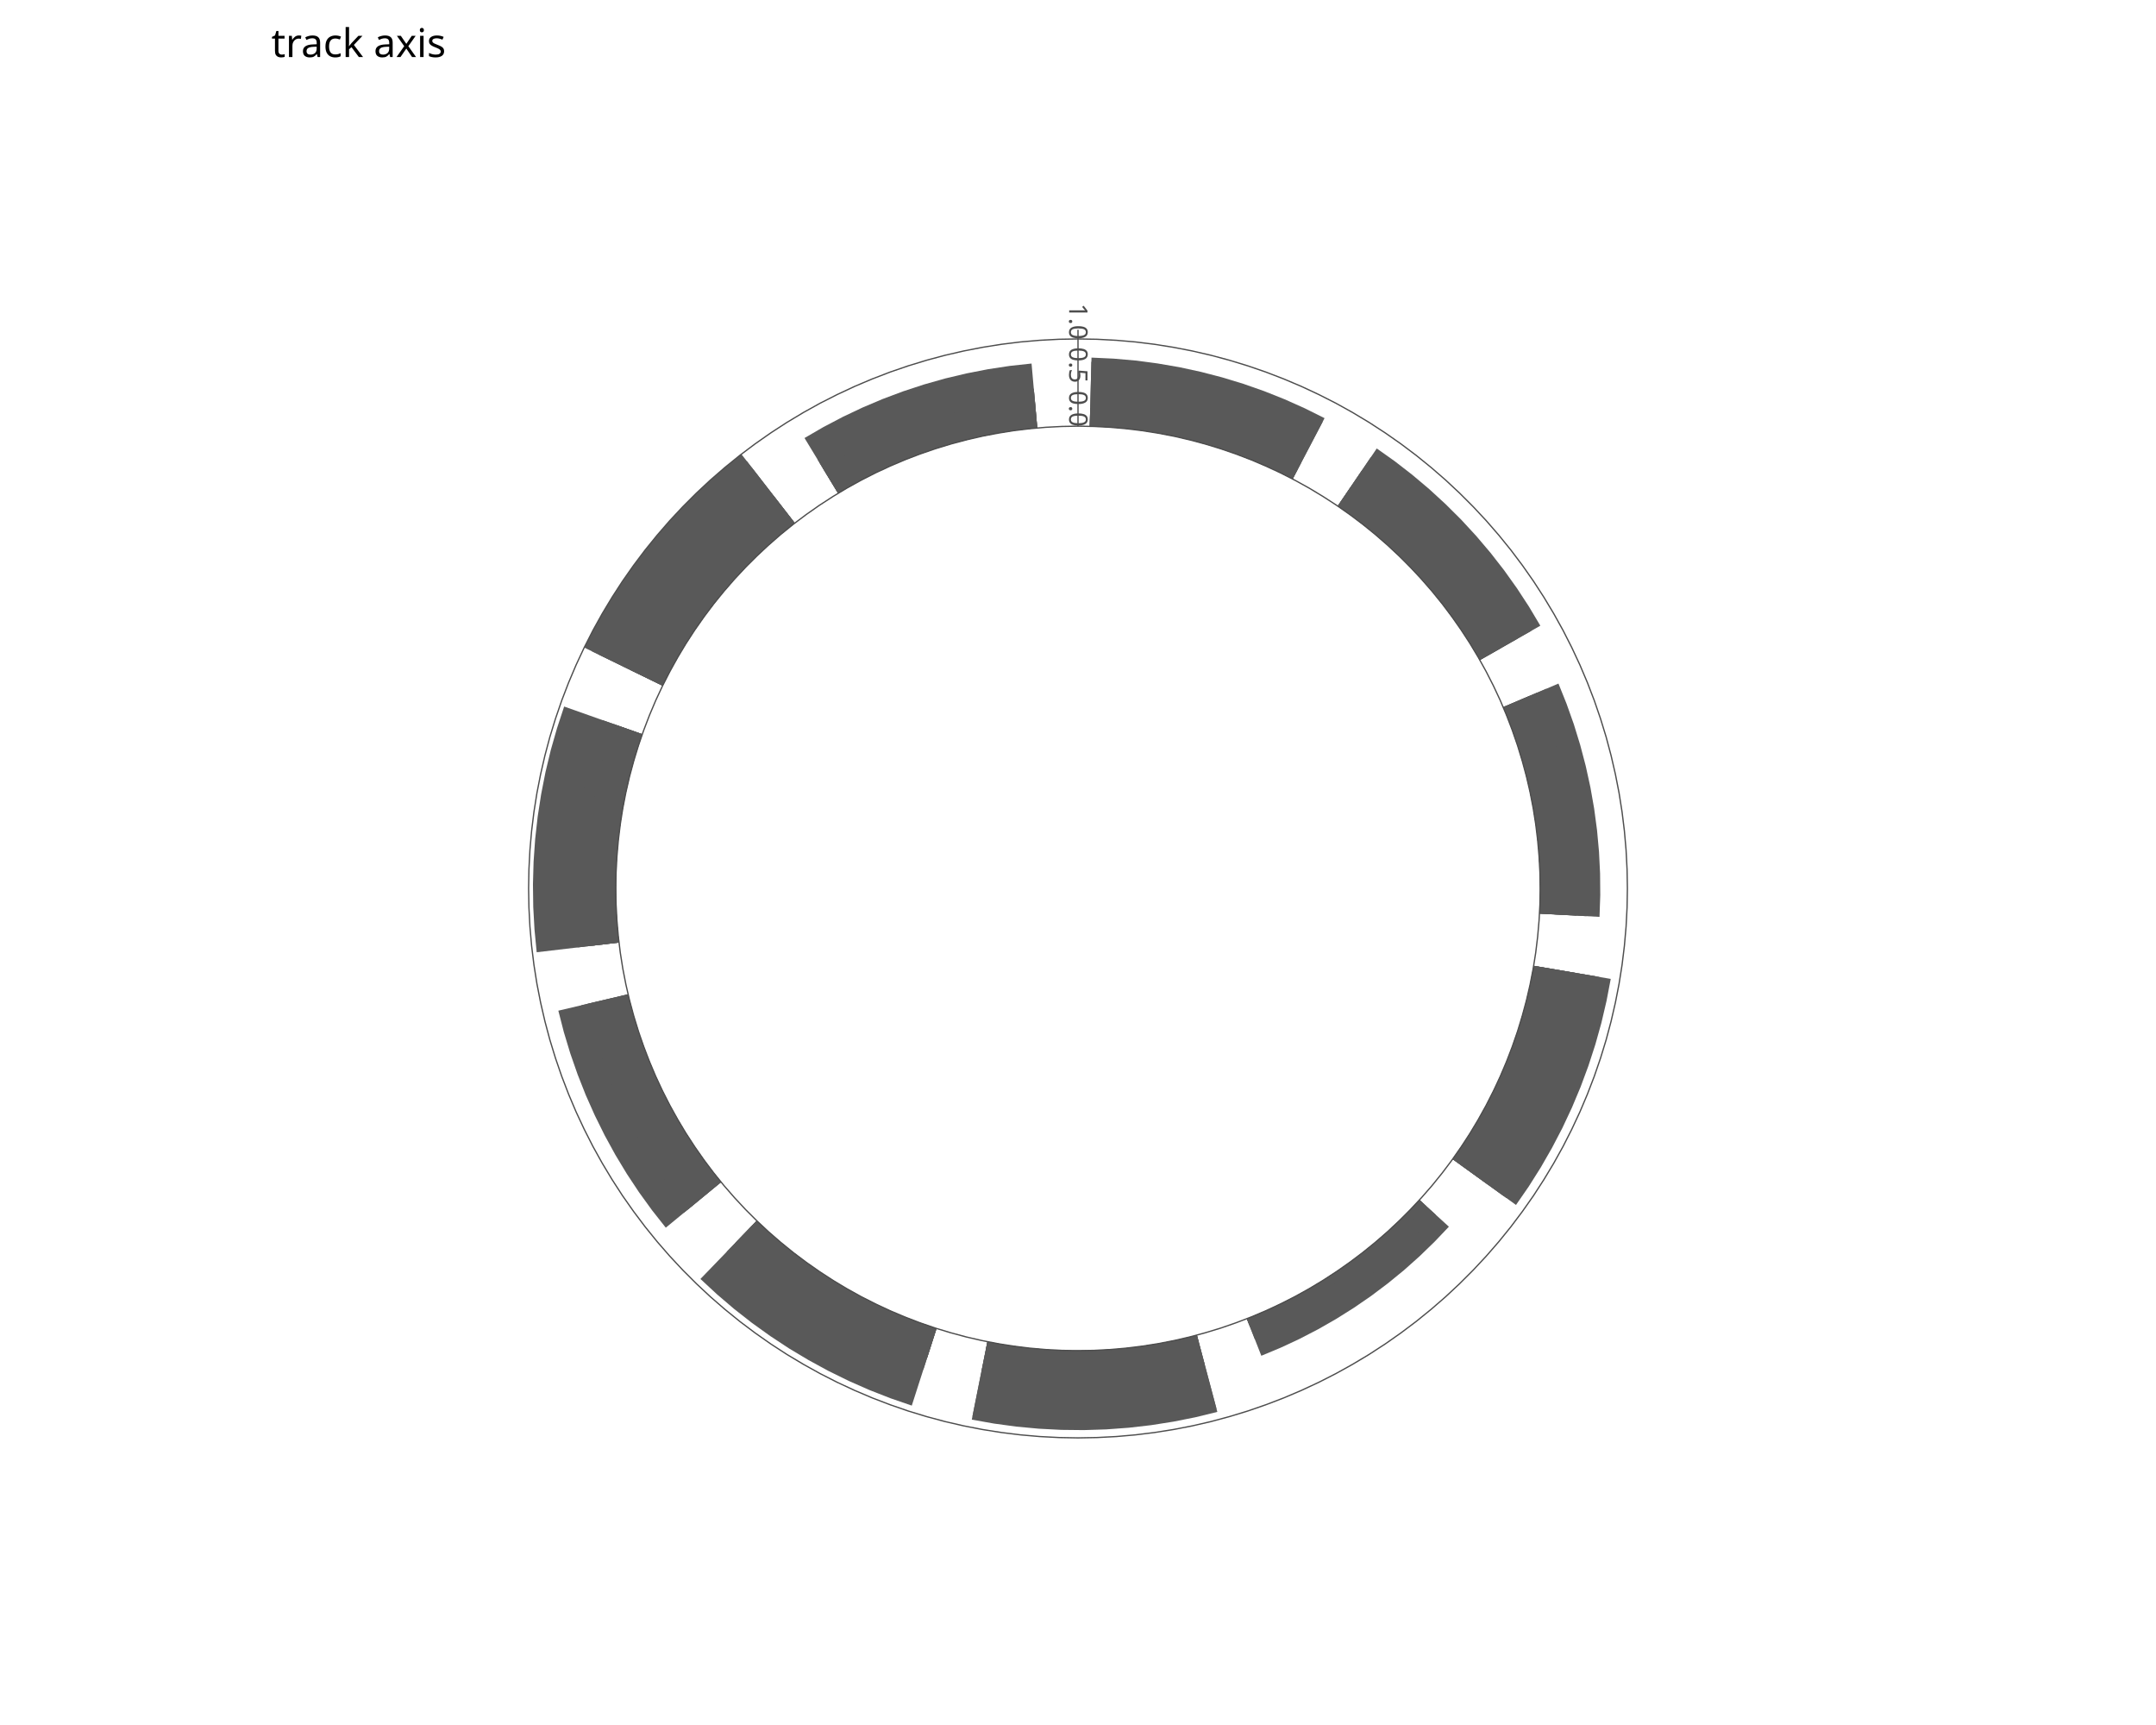
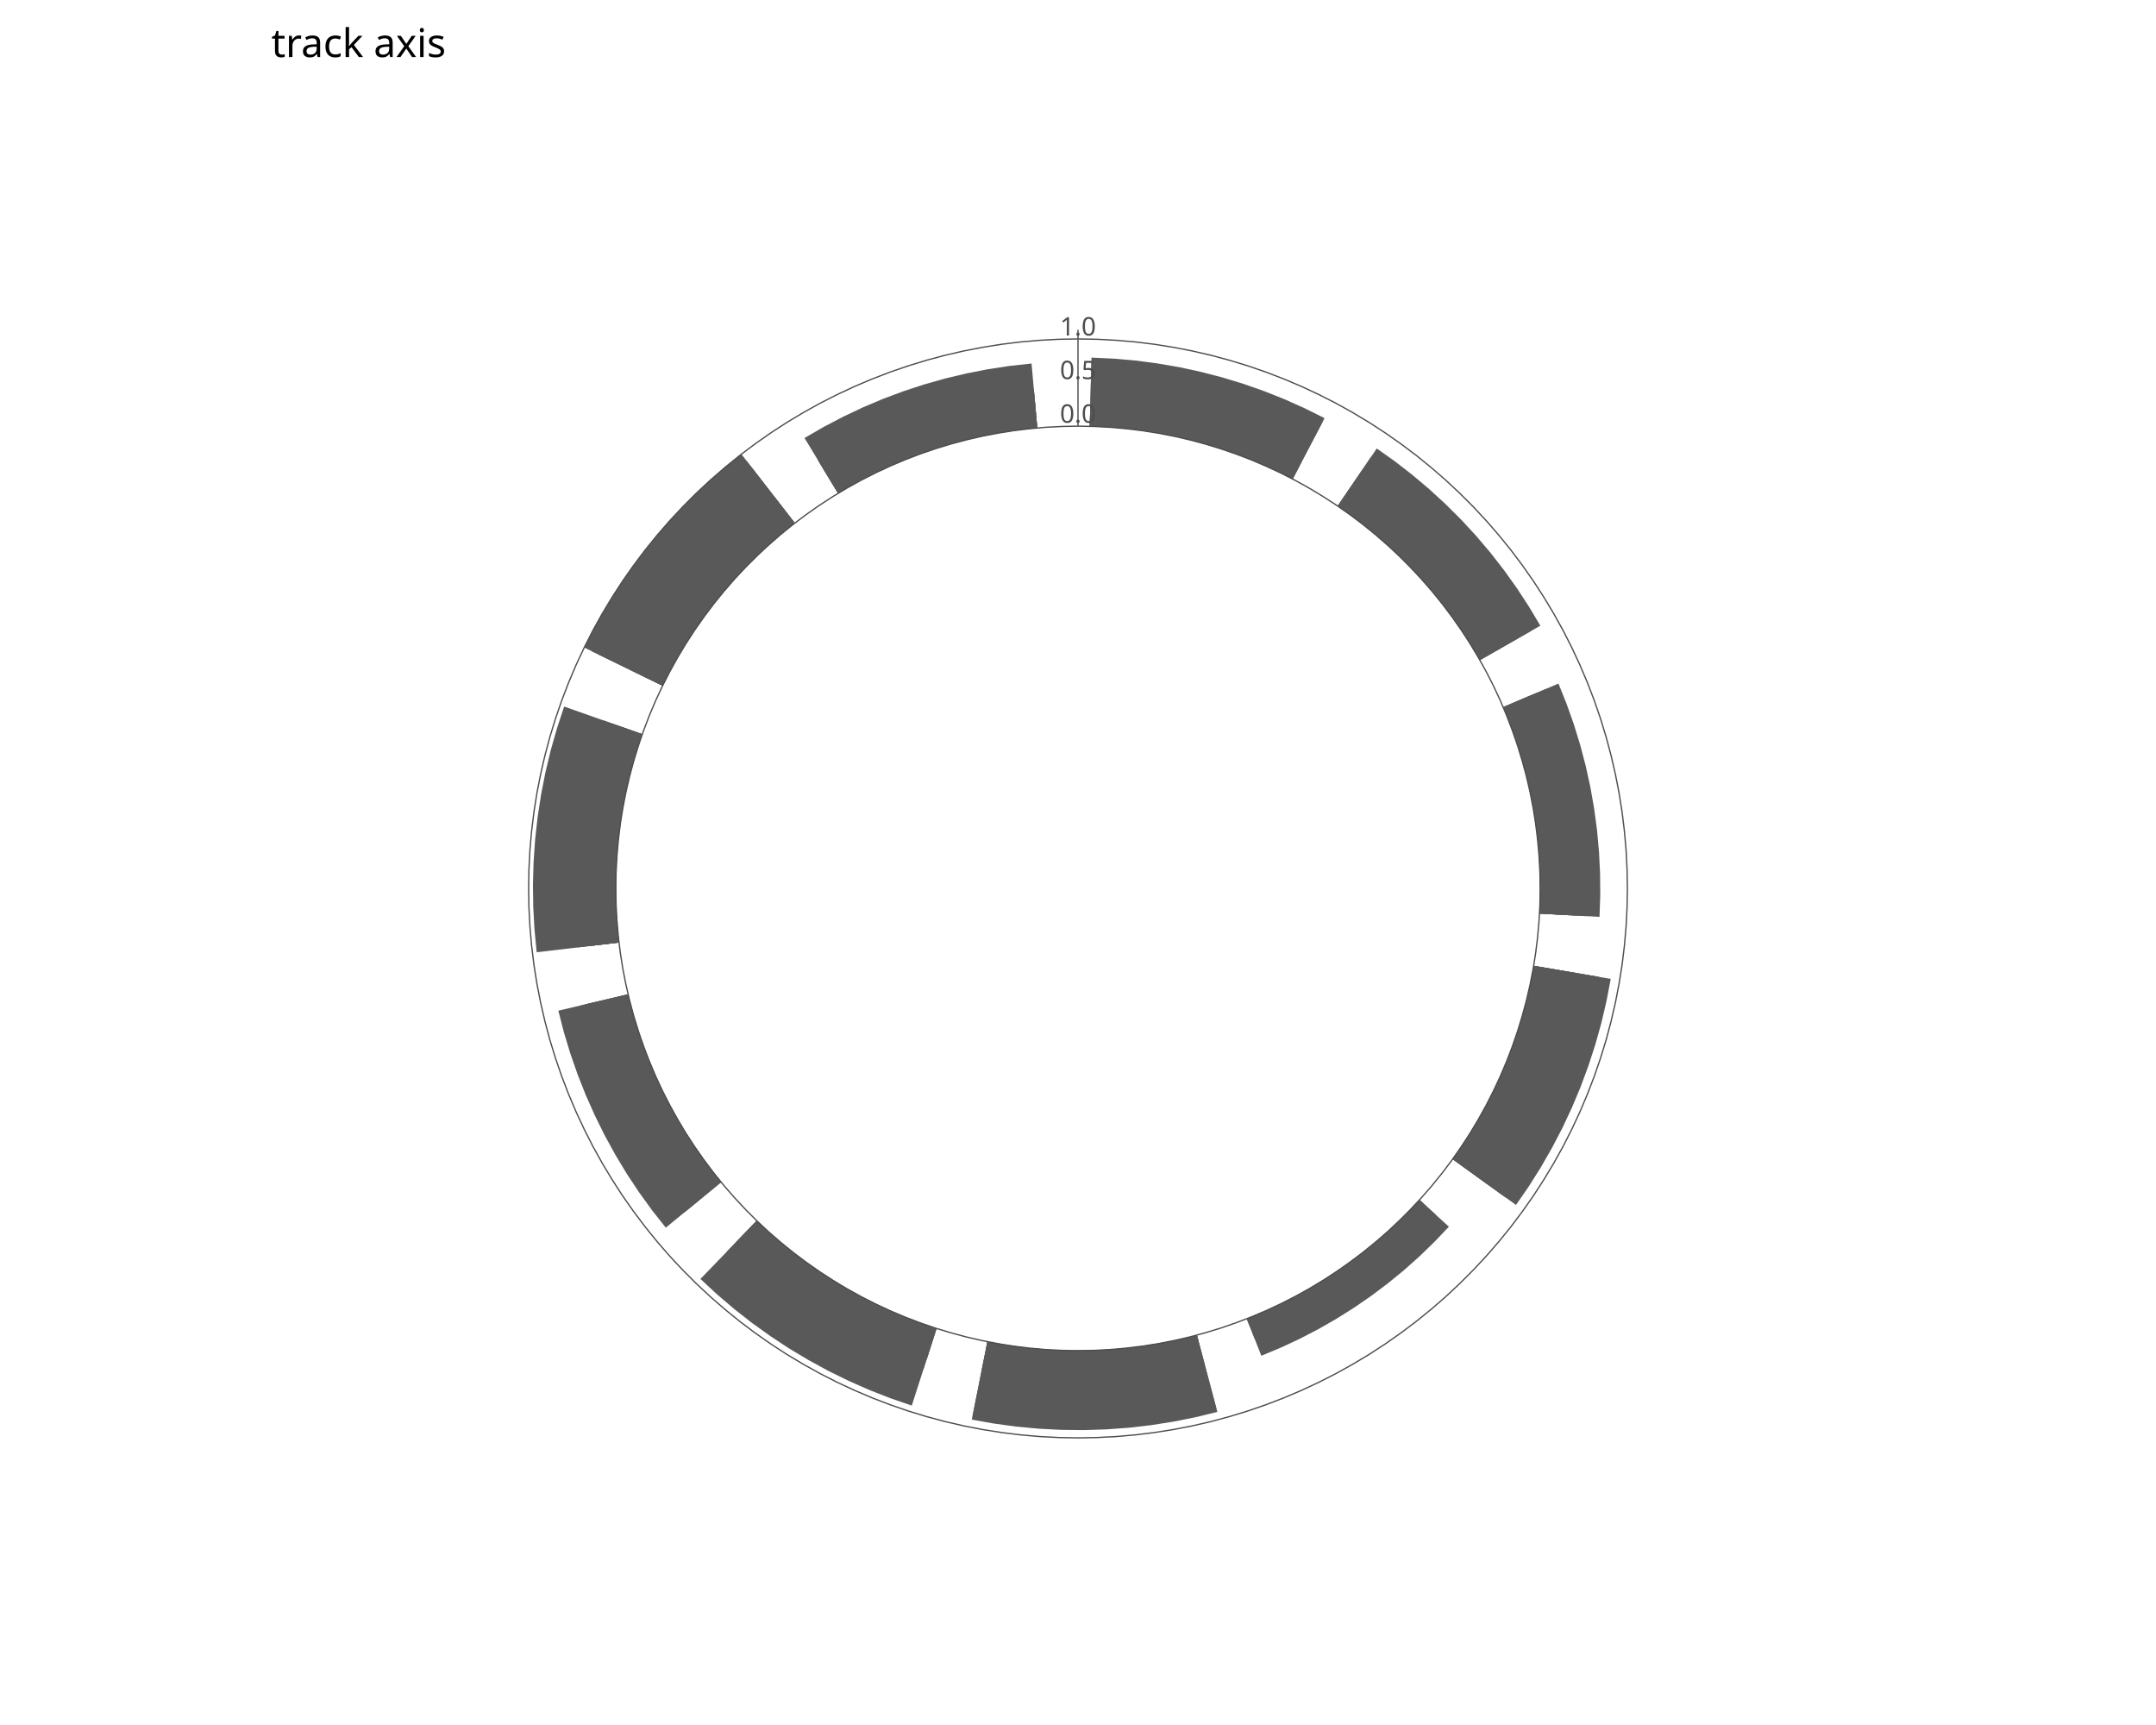
<svg xmlns="http://www.w3.org/2000/svg" class="svglite" data-engine-version="2.0" width="720.00pt" height="576.00pt" viewBox="0 0 720.00 576.00">
  <defs>
    <style type="text/css">
    .svglite line, .svglite polyline, .svglite polygon, .svglite path, .svglite rect, .svglite circle {
      fill: none;
      stroke: #000000;
      stroke-linecap: round;
      stroke-linejoin: round;
      stroke-miterlimit: 10.00;
    }
  </style>
  </defs>
  <rect width="100%" height="100%" style="stroke: none; fill: #FFFFFF;" />
  <defs>
    <clipPath id="cpMC4wMHw3MjAuMDB8MC4wMHw1NzYuMDA=">
      <rect x="0.00" y="0.00" width="720.00" height="576.00" />
    </clipPath>
  </defs>
  <g clip-path="url(#cpMC4wMHw3MjAuMDB8MC4wMHw1NzYuMDA=)">
</g>
  <defs>
    <clipPath id="cpODAuNjV8NjM5LjM1fDAuMDB8NTc2LjAw">
      <rect x="80.65" y="0.00" width="558.70" height="576.00" />
    </clipPath>
  </defs>
  <g clip-path="url(#cpODAuNjV8NjM5LjM1fDAuMDB8NTc2LjAw)">
    <rect x="80.65" y="0.00" width="558.70" height="576.00" style="stroke-width: 1.07; stroke: none; fill: #FFFFFF;" />
  </g>
  <g clip-path="url(#cpMC4wMHw3MjAuMDB8MC4wMHw1NzYuMDA=)">
    <polygon points="360.00,81.14 352.68,81.27 345.37,81.64 338.08,82.26 330.81,83.13 323.58,84.24 316.39,85.60 309.25,87.21 302.16,89.05 295.15,91.13 288.21,93.45 281.35,96.01 274.58,98.80 267.91,101.81 261.35,105.05 254.90,108.51 248.57,112.19 242.37,116.08 236.31,120.18 230.39,124.48 224.61,128.98 219.00,133.67 213.54,138.55 208.26,143.62 203.15,148.86 198.22,154.27 193.48,159.85 188.93,165.58 184.58,171.46 180.43,177.49 176.49,183.66 172.76,189.96 169.24,196.38 165.95,202.91 162.88,209.55 160.03,216.30 157.42,223.13 155.04,230.06 152.90,237.05 150.99,244.12 149.33,251.25 147.91,258.43 146.73,265.65 145.80,272.91 145.12,280.20 144.69,287.51 144.50,294.82 144.56,302.14 144.87,309.45 145.43,316.75 146.24,324.03 147.29,331.27 148.59,338.47 150.13,345.63 151.91,352.72 153.94,359.76 156.20,366.72 158.70,373.60 161.43,380.39 164.38,387.08 167.57,393.67 170.97,400.15 174.60,406.51 178.43,412.74 182.48,418.84 186.73,424.80 191.18,430.61 195.83,436.27 200.66,441.76 205.68,447.09 210.88,452.24 216.25,457.21 221.79,462.00 227.48,466.60 233.33,471.00 239.32,475.20 245.45,479.20 251.72,482.98 258.11,486.55 264.61,489.90 271.23,493.03 277.95,495.93 284.77,498.60 291.67,501.04 298.65,503.24 305.70,505.21 312.81,506.93 319.98,508.41 327.19,509.65 334.44,510.64 341.72,511.38 349.03,511.88 356.34,512.13 363.66,512.13 370.97,511.88 378.28,511.38 385.56,510.64 392.81,509.65 400.02,508.41 407.19,506.93 414.30,505.21 421.35,503.24 428.33,501.04 435.23,498.60 442.05,495.93 448.77,493.03 455.39,489.90 461.89,486.55 468.28,482.98 474.55,479.20 480.68,475.20 486.67,471.00 492.52,466.60 498.21,462.00 503.75,457.21 509.12,452.24 514.32,447.09 519.34,441.76 524.17,436.27 528.82,430.61 533.27,424.80 537.52,418.84 541.57,412.74 545.40,406.51 549.03,400.15 552.43,393.67 555.62,387.08 558.57,380.39 561.30,373.60 563.80,366.72 566.06,359.76 568.09,352.72 569.87,345.63 571.41,338.47 572.71,331.27 573.76,324.03 574.57,316.75 575.13,309.45 575.44,302.14 575.50,294.82 575.31,287.51 574.88,280.20 574.20,272.91 573.27,265.65 572.09,258.43 570.67,251.25 569.01,244.12 567.10,237.05 564.96,230.06 562.58,223.13 559.97,216.30 557.12,209.55 554.05,202.91 550.76,196.38 547.24,189.96 543.51,183.66 539.57,177.49 535.42,171.46 531.07,165.58 526.52,159.85 521.78,154.27 516.85,148.86 511.74,143.62 506.46,138.55 501.00,133.67 495.39,128.98 489.61,124.48 483.69,120.18 477.63,116.08 471.43,112.19 465.10,108.51 458.65,105.05 452.09,101.81 445.42,98.80 438.65,96.01 431.79,93.45 424.85,91.13 417.84,89.05 410.75,87.21 403.61,85.60 396.42,84.24 389.19,83.13 381.92,82.26 374.63,81.64 367.32,81.27 360.00,81.14 360.00,88.58 360.00,96.01 360.00,103.44 360.00,110.87 360.00,118.30 360.00,125.73 360.00,133.16 360.00,140.59 360.00,148.03 360.00,155.46 360.00,162.89 360.00,170.32 360.00,177.75 360.00,185.18 360.00,192.61 360.00,200.04 360.00,207.48 360.00,214.91 360.00,222.34 360.00,229.77 360.00,237.20 360.00,244.63 360.00,252.06 360.00,259.50 360.00,266.93 360.00,274.36 360.00,281.79 360.00,289.22 360.00,296.65 360.00,296.65 360.00,289.22 360.00,281.79 360.00,274.36 360.00,266.93 360.00,259.50 360.00,252.06 360.00,244.63 360.00,237.20 360.00,229.77 360.00,222.34 360.00,214.91 360.00,207.48 360.00,200.04 360.00,192.61 360.00,185.18 360.00,177.75 360.00,170.32 360.00,162.89 360.00,155.46 360.00,148.03 360.00,140.59 360.00,133.16 360.00,125.73 360.00,118.30 360.00,110.87 360.00,103.44 360.00,96.01 360.00,88.58 " style="stroke-width: 1.07; stroke: none; fill: #FFFFFF;" />
    <polygon points="209.75,332.00 194.12,335.68 195.88,342.54 197.93,349.32 200.27,356.02 202.87,362.61 205.75,369.08 208.90,375.44 212.30,381.65 215.96,387.72 219.88,393.63 224.03,399.37 228.42,404.94 240.82,394.73 236.46,389.18 232.35,383.43 228.52,377.50 224.96,371.40 221.68,365.15 218.69,358.75 216.00,352.22 213.61,345.58 211.52,338.83 " style="stroke-width: 0.21; stroke: none; stroke-linecap: butt; stroke-linejoin: miter; fill: #595959;" />
    <polygon points="209.75,332.00 198.10,334.74 186.46,337.48 188.30,344.66 190.45,351.76 192.89,358.76 195.61,365.65 198.63,372.43 201.92,379.08 205.48,385.58 209.31,391.93 213.40,398.11 217.75,404.12 222.34,409.94 231.58,402.34 240.82,394.73 236.46,389.18 232.35,383.43 228.52,377.50 224.96,371.40 221.68,365.15 218.69,358.75 216.00,352.22 213.61,345.58 211.52,338.83 " style="stroke-width: 0.21; stroke: none; stroke-linecap: butt; stroke-linejoin: miter; fill: #595959;" />
    <polygon points="209.75,332.00 209.06,332.16 210.84,339.03 212.94,345.80 215.34,352.48 218.05,359.04 221.05,365.46 224.34,371.75 227.92,377.87 231.77,383.83 235.89,389.60 240.27,395.18 240.82,394.73 236.46,389.18 232.35,383.43 228.52,377.50 224.96,371.40 221.68,365.15 218.69,358.75 216.00,352.22 213.61,345.58 211.52,338.83 " style="stroke-width: 0.21; stroke: none; stroke-linecap: butt; stroke-linejoin: miter; fill: #595959;" />
    <polygon points="209.75,332.00 195.67,335.31 197.42,342.11 199.45,348.83 201.76,355.46 204.34,361.99 207.19,368.41 210.31,374.70 213.68,380.86 217.31,386.87 221.18,392.72 225.30,398.41 229.65,403.93 240.82,394.73 236.46,389.18 232.35,383.43 228.52,377.50 224.96,371.40 221.68,365.15 218.69,358.75 216.00,352.22 213.61,345.58 211.52,338.83 " style="stroke-width: 0.21; stroke: none; stroke-linecap: butt; stroke-linejoin: miter; fill: #595959;" />
    <polygon points="485.10,387.06 494.10,393.56 503.10,400.06 507.28,394.02 511.20,387.81 514.86,381.45 518.25,374.93 521.37,368.28 524.21,361.51 526.76,354.63 529.03,347.64 531.00,340.57 532.68,333.42 534.06,326.21 523.12,324.35 512.17,322.49 510.83,329.43 509.17,336.29 507.20,343.07 504.93,349.76 502.35,356.33 499.47,362.78 496.30,369.09 492.84,375.25 489.11,381.24 " style="stroke-width: 0.21; stroke: none; stroke-linecap: butt; stroke-linejoin: miter; fill: #595959;" />
    <polygon points="485.10,387.06 493.62,393.21 502.13,399.36 506.27,393.36 510.17,387.19 513.80,380.87 517.17,374.40 520.27,367.80 523.09,361.07 525.63,354.23 527.88,347.30 529.84,340.27 531.51,333.17 532.88,326.01 522.52,324.25 512.17,322.49 510.83,329.43 509.17,336.29 507.20,343.07 504.93,349.76 502.35,356.33 499.47,362.78 496.30,369.09 492.84,375.25 489.11,381.24 " style="stroke-width: 0.21; stroke: none; stroke-linecap: butt; stroke-linejoin: miter; fill: #595959;" />
    <polygon points="485.10,387.06 496.84,395.54 500.83,389.76 504.58,383.82 508.08,377.74 511.33,371.51 514.31,365.15 517.02,358.68 519.47,352.09 521.64,345.41 523.52,338.65 525.13,331.82 526.45,324.92 512.17,322.49 510.83,329.43 509.17,336.29 507.20,343.07 504.93,349.76 502.35,356.33 499.47,362.78 496.30,369.09 492.84,375.25 489.11,381.24 " style="stroke-width: 0.21; stroke: none; stroke-linecap: butt; stroke-linejoin: miter; fill: #595959;" />
    <polygon points="485.10,387.06 495.69,394.70 506.27,402.35 510.54,396.17 514.54,389.83 518.28,383.32 521.75,376.67 524.94,369.87 527.84,362.95 530.45,355.91 532.77,348.77 534.79,341.54 536.50,334.24 537.91,326.87 525.04,324.68 512.17,322.49 510.83,329.43 509.17,336.29 507.20,343.07 504.93,349.76 502.35,356.33 499.47,362.78 496.30,369.09 492.84,375.25 489.11,381.24 " style="stroke-width: 0.21; stroke: none; stroke-linecap: butt; stroke-linejoin: miter; fill: #595959;" />
    <polygon points="416.37,440.34 421.22,452.71 427.66,450.02 433.97,447.08 440.17,443.87 446.22,440.41 452.12,436.70 457.87,432.75 463.44,428.56 468.84,424.15 474.04,419.51 479.05,414.66 483.86,409.61 474.04,400.66 469.17,405.77 464.06,410.65 458.74,415.29 453.21,419.68 447.49,423.81 441.58,427.68 435.50,431.28 429.26,434.59 422.88,437.61 " style="stroke-width: 0.21; stroke: none; stroke-linecap: butt; stroke-linejoin: miter; fill: #595959;" />
    <polygon points="416.37,440.34 419.08,447.25 425.91,444.39 432.59,441.22 439.13,437.75 445.50,433.98 451.69,429.93 457.69,425.60 463.49,420.99 469.07,416.13 474.42,411.02 479.53,405.66 474.04,400.66 469.17,405.77 464.06,410.65 458.74,415.29 453.21,419.68 447.49,423.81 441.58,427.68 435.50,431.28 429.26,434.59 422.88,437.61 " style="stroke-width: 0.21; stroke: none; stroke-linecap: butt; stroke-linejoin: miter; fill: #595959;" />
    <polygon points="416.37,440.34 417.15,442.34 423.75,439.57 430.22,436.50 436.55,433.15 442.71,429.50 448.70,425.58 454.50,421.39 460.11,416.94 465.51,412.23 470.68,407.28 475.63,402.11 474.04,400.66 469.17,405.77 464.06,410.65 458.74,415.29 453.21,419.68 447.49,423.81 441.58,427.68 435.50,431.28 429.26,434.59 422.88,437.61 " style="stroke-width: 0.21; stroke: none; stroke-linecap: butt; stroke-linejoin: miter; fill: #595959;" />
    <polygon points="416.37,440.34 417.47,443.15 424.11,440.37 430.62,437.28 436.97,433.91 443.17,430.24 449.19,426.30 455.03,422.08 460.67,417.61 466.10,412.88 471.30,407.90 476.27,402.69 474.04,400.66 469.17,405.77 464.06,410.65 458.74,415.29 453.21,419.68 447.49,423.81 441.58,427.68 435.50,431.28 429.26,434.59 422.88,437.61 " style="stroke-width: 0.21; stroke: none; stroke-linecap: butt; stroke-linejoin: miter; fill: #595959;" />
    <polygon points="514.12,305.07 523.69,305.59 523.93,298.78 523.87,291.96 523.53,285.15 522.91,278.36 522.01,271.60 520.83,264.88 519.37,258.22 517.64,251.63 515.63,245.11 513.35,238.69 510.81,232.36 501.99,236.12 504.61,242.68 506.92,249.35 508.93,256.12 510.63,262.97 512.01,269.90 513.08,276.88 513.82,283.90 514.25,290.95 514.34,298.01 " style="stroke-width: 0.21; stroke: none; stroke-linecap: butt; stroke-linejoin: miter; fill: #595959;" />
    <polygon points="514.12,305.07 529.82,305.92 530.06,298.86 530.00,291.78 529.65,284.72 529.01,277.67 528.08,270.66 526.85,263.70 525.34,256.79 523.53,249.95 521.45,243.19 519.09,236.52 516.45,229.96 501.99,236.12 504.61,242.68 506.92,249.35 508.93,256.12 510.63,262.97 512.01,269.90 513.08,276.88 513.82,283.90 514.25,290.95 514.34,298.01 " style="stroke-width: 0.21; stroke: none; stroke-linecap: butt; stroke-linejoin: miter; fill: #595959;" />
    <polygon points="514.12,305.07 524.14,305.61 534.16,306.16 534.41,298.91 534.35,291.66 533.99,284.41 533.33,277.19 532.37,270.00 531.11,262.85 529.56,255.77 527.71,248.75 525.58,241.82 523.15,234.98 520.45,228.25 511.22,232.19 501.99,236.12 504.61,242.68 506.92,249.35 508.93,256.12 510.63,262.97 512.01,269.90 513.08,276.88 513.82,283.90 514.25,290.95 514.34,298.01 " style="stroke-width: 0.21; stroke: none; stroke-linecap: butt; stroke-linejoin: miter; fill: #595959;" />
    <polygon points="514.12,305.07 526.44,305.74 526.67,298.81 526.62,291.88 526.27,284.96 525.64,278.05 524.73,271.18 523.52,264.35 522.04,257.58 520.28,250.88 518.23,244.25 515.92,237.72 513.33,231.28 501.99,236.12 504.61,242.68 506.92,249.35 508.93,256.12 510.63,262.97 512.01,269.90 513.08,276.88 513.82,283.90 514.25,290.95 514.34,298.01 " style="stroke-width: 0.21; stroke: none; stroke-linecap: butt; stroke-linejoin: miter; fill: #595959;" />
    <polygon points="214.49,245.16 205.80,242.08 197.10,239.00 188.40,235.92 186.03,243.11 183.95,250.39 182.18,257.75 180.72,265.18 179.56,272.66 178.72,280.19 178.19,287.74 177.98,295.31 178.08,302.87 178.50,310.43 179.23,317.97 188.39,316.89 197.55,315.81 206.71,314.73 206.05,307.70 205.70,300.65 205.68,293.58 205.98,286.53 206.61,279.50 207.55,272.50 208.82,265.55 210.40,258.67 212.29,251.87 " style="stroke-width: 0.21; stroke: none; stroke-linecap: butt; stroke-linejoin: miter; fill: #595959;" />
    <polygon points="214.49,245.16 206.10,242.19 203.77,249.28 201.77,256.48 200.10,263.76 198.76,271.10 197.76,278.51 197.10,285.95 196.78,293.41 196.80,300.88 197.17,308.34 197.87,315.77 206.71,314.73 206.05,307.70 205.70,300.65 205.68,293.58 205.98,286.53 206.61,279.50 207.55,272.50 208.82,265.55 210.40,258.67 212.29,251.87 " style="stroke-width: 0.21; stroke: none; stroke-linecap: butt; stroke-linejoin: miter; fill: #595959;" />
    <polygon points="214.49,245.16 201.37,240.51 199.18,247.16 197.26,253.89 195.62,260.69 194.27,267.56 193.20,274.47 192.42,281.43 191.93,288.41 191.74,295.41 191.83,302.40 192.22,309.39 192.89,316.36 206.71,314.73 206.05,307.70 205.70,300.65 205.68,293.58 205.98,286.53 206.61,279.50 207.55,272.50 208.82,265.55 210.40,258.67 212.29,251.87 " style="stroke-width: 0.21; stroke: none; stroke-linecap: butt; stroke-linejoin: miter; fill: #595959;" />
    <polygon points="214.49,245.16 204.99,241.79 202.85,248.29 200.97,254.86 199.37,261.51 198.05,268.22 197.01,274.98 196.25,281.78 195.77,288.60 195.58,295.44 195.67,302.27 196.04,309.10 196.70,315.91 206.71,314.73 206.05,307.70 205.70,300.65 205.68,293.58 205.98,286.53 206.61,279.50 207.55,272.50 208.82,265.55 210.40,258.67 212.29,251.87 " style="stroke-width: 0.21; stroke: none; stroke-linecap: butt; stroke-linejoin: miter; fill: #595959;" />
    <polygon points="494.20,220.41 502.78,215.53 511.36,210.66 507.65,204.44 503.69,198.38 499.48,192.49 495.03,186.78 490.34,181.26 485.43,175.94 480.31,170.83 474.97,165.94 469.44,161.27 463.71,156.84 457.81,152.64 452.26,160.81 446.72,168.97 452.47,173.07 458.03,177.43 463.38,182.03 468.51,186.88 473.42,191.96 478.09,197.26 482.51,202.76 486.68,208.46 490.58,214.35 " style="stroke-width: 0.21; stroke: none; stroke-linecap: butt; stroke-linejoin: miter; fill: #595959;" />
    <polygon points="494.20,220.41 501.01,216.54 497.19,210.18 493.10,203.99 488.72,198.00 484.07,192.22 479.17,186.65 474.01,181.32 468.62,176.23 462.99,171.38 457.16,166.80 451.12,162.50 446.72,168.97 452.47,173.07 458.03,177.43 463.38,182.03 468.51,186.88 473.42,191.96 478.09,197.26 482.51,202.76 486.68,208.46 490.58,214.35 " style="stroke-width: 0.21; stroke: none; stroke-linecap: butt; stroke-linejoin: miter; fill: #595959;" />
    <polygon points="494.20,220.41 506.82,213.24 503.22,207.21 499.38,201.33 495.30,195.62 490.98,190.08 486.43,184.72 481.67,179.56 476.70,174.61 471.52,169.86 466.15,165.33 460.60,161.03 454.87,156.97 446.72,168.97 452.47,173.07 458.03,177.43 463.38,182.03 468.51,186.88 473.42,191.96 478.09,197.26 482.51,202.76 486.68,208.46 490.58,214.35 " style="stroke-width: 0.21; stroke: none; stroke-linecap: butt; stroke-linejoin: miter; fill: #595959;" />
    <polygon points="494.20,220.41 504.30,214.67 514.40,208.93 510.62,202.59 506.58,196.41 502.29,190.40 497.75,184.57 492.97,178.94 487.96,173.51 482.72,168.30 477.28,163.31 471.64,158.55 465.80,154.02 459.77,149.75 453.25,159.36 446.72,168.97 452.47,173.07 458.03,177.43 463.38,182.03 468.51,186.88 473.42,191.96 478.09,197.26 482.51,202.76 486.68,208.46 490.58,214.35 " style="stroke-width: 0.21; stroke: none; stroke-linecap: butt; stroke-linejoin: miter; fill: #595959;" />
    <polygon points="329.74,448.01 329.24,450.51 336.30,451.76 343.42,452.68 350.58,453.27 357.75,453.54 364.93,453.48 372.10,453.09 379.24,452.37 386.34,451.33 393.39,449.96 400.36,448.28 399.71,445.81 392.84,447.47 385.91,448.81 378.93,449.84 371.90,450.54 364.85,450.93 357.79,450.99 350.73,450.72 343.69,450.14 336.69,449.23 " style="stroke-width: 0.21; stroke: none; stroke-linecap: butt; stroke-linejoin: miter; fill: #595959;" />
    <polygon points="329.74,448.01 327.13,461.02 324.53,474.03 331.94,475.35 339.39,476.36 346.88,477.06 354.40,477.45 361.92,477.53 369.44,477.29 376.94,476.74 384.42,475.88 391.85,474.71 399.23,473.24 406.53,471.45 403.12,458.63 399.71,445.81 392.84,447.47 385.91,448.81 378.93,449.84 371.90,450.54 364.85,450.93 357.79,450.99 350.73,450.72 343.69,450.14 336.69,449.23 " style="stroke-width: 0.21; stroke: none; stroke-linecap: butt; stroke-linejoin: miter; fill: #595959;" />
    <polygon points="329.74,448.01 327.72,458.09 334.46,459.29 341.25,460.21 348.06,460.85 354.90,461.20 361.75,461.27 368.59,461.06 375.42,460.56 382.22,459.78 388.99,458.71 395.70,457.36 402.35,455.74 399.71,445.81 392.84,447.47 385.91,448.81 378.93,449.84 371.90,450.54 364.85,450.93 357.79,450.99 350.73,450.72 343.69,450.14 336.69,449.23 " style="stroke-width: 0.21; stroke: none; stroke-linecap: butt; stroke-linejoin: miter; fill: #595959;" />
    <polygon points="329.74,448.01 327.24,460.48 324.75,472.96 332.11,474.28 339.52,475.28 346.96,475.98 354.43,476.37 361.91,476.44 369.38,476.21 376.84,475.66 384.27,474.81 391.66,473.64 398.99,472.17 406.25,470.40 402.98,458.10 399.71,445.81 392.84,447.47 385.91,448.81 378.93,449.84 371.90,450.54 364.85,450.93 357.79,450.99 350.73,450.72 343.69,450.14 336.69,449.23 " style="stroke-width: 0.21; stroke: none; stroke-linecap: butt; stroke-linejoin: miter; fill: #595959;" />
    <polygon points="252.71,407.62 245.41,415.17 250.43,419.84 255.65,424.29 261.05,428.51 266.62,432.51 272.35,436.28 278.23,439.80 284.25,443.08 290.41,446.10 296.68,448.87 303.07,451.37 309.55,453.60 312.76,443.60 306.09,441.28 299.53,438.67 293.10,435.75 286.81,432.55 280.67,429.06 274.70,425.29 268.90,421.25 263.30,416.96 257.90,412.41 " style="stroke-width: 0.21; stroke: none; stroke-linecap: butt; stroke-linejoin: miter; fill: #595959;" />
    <polygon points="252.71,407.62 245.68,414.89 250.69,419.54 255.90,423.98 261.28,428.20 266.84,432.19 272.56,435.95 278.42,439.46 284.43,442.73 290.57,445.75 296.83,448.51 303.20,451.00 309.67,453.23 312.76,443.60 306.09,441.28 299.53,438.67 293.10,435.75 286.81,432.55 280.67,429.06 274.70,425.29 268.90,421.25 263.30,416.96 257.90,412.41 " style="stroke-width: 0.21; stroke: none; stroke-linecap: butt; stroke-linejoin: miter; fill: #595959;" />
    <polygon points="252.71,407.62 242.67,418.00 247.82,422.77 253.16,427.33 258.69,431.66 264.39,435.75 270.26,439.61 276.28,443.22 282.45,446.57 288.75,449.67 295.17,452.50 301.71,455.06 308.35,457.35 312.76,443.60 306.09,441.28 299.53,438.67 293.10,435.75 286.81,432.55 280.67,429.06 274.70,425.29 268.90,421.25 263.30,416.96 257.90,412.41 " style="stroke-width: 0.21; stroke: none; stroke-linecap: butt; stroke-linejoin: miter; fill: #595959;" />
    <polygon points="252.71,407.62 243.31,417.34 233.91,427.06 239.44,432.19 245.18,437.09 251.12,441.74 257.25,446.14 263.55,450.29 270.03,454.16 276.65,457.77 283.43,461.10 290.33,464.14 297.35,466.89 304.49,469.35 308.63,456.47 312.76,443.60 306.09,441.28 299.53,438.67 293.10,435.75 286.81,432.55 280.67,429.06 274.70,425.29 268.90,421.25 263.30,416.96 257.90,412.41 " style="stroke-width: 0.21; stroke: none; stroke-linecap: butt; stroke-linejoin: miter; fill: #595959;" />
    <polygon points="265.43,174.66 257.40,164.31 249.38,153.95 243.54,158.68 237.90,163.64 232.48,168.83 227.27,174.24 222.30,179.87 217.56,185.70 213.07,191.72 208.83,197.92 204.86,204.29 201.15,210.82 197.72,217.50 209.50,223.24 221.27,228.98 224.51,222.71 228.04,216.59 231.84,210.64 235.90,204.87 240.23,199.29 244.81,193.91 249.63,188.75 254.68,183.82 259.95,179.12 " style="stroke-width: 0.21; stroke: none; stroke-linecap: butt; stroke-linejoin: miter; fill: #595959;" />
    <polygon points="265.43,174.66 258.19,165.32 252.82,169.67 247.63,174.23 242.63,179.01 237.84,183.99 233.27,189.17 228.91,194.53 224.77,200.07 220.87,205.78 217.22,211.64 213.80,217.65 210.65,223.80 221.27,228.98 224.51,222.71 228.04,216.59 231.84,210.64 235.90,204.87 240.23,199.29 244.81,193.91 249.63,188.75 254.68,183.82 259.95,179.12 " style="stroke-width: 0.21; stroke: none; stroke-linecap: butt; stroke-linejoin: miter; fill: #595959;" />
    <polygon points="265.43,174.66 258.21,165.35 250.99,156.04 245.24,160.69 239.69,165.58 234.34,170.70 229.21,176.03 224.31,181.58 219.64,187.32 215.22,193.25 211.04,199.36 207.13,205.64 203.47,212.07 200.09,218.65 210.68,223.82 221.27,228.98 224.51,222.71 228.04,216.59 231.84,210.64 235.90,204.87 240.23,199.29 244.81,193.91 249.63,188.75 254.68,183.82 259.95,179.12 " style="stroke-width: 0.21; stroke: none; stroke-linecap: butt; stroke-linejoin: miter; fill: #595959;" />
    <polygon points="265.43,174.66 259.48,166.99 253.54,159.32 247.59,151.65 241.66,156.45 235.93,161.49 230.42,166.77 225.13,172.27 220.07,177.98 215.26,183.90 210.70,190.02 206.39,196.32 202.35,202.79 198.59,209.43 195.10,216.22 203.82,220.47 212.55,224.73 221.27,228.98 224.51,222.71 228.04,216.59 231.84,210.64 235.90,204.87 240.23,199.29 244.81,193.91 249.63,188.75 254.68,183.82 259.95,179.12 " style="stroke-width: 0.21; stroke: none; stroke-linecap: butt; stroke-linejoin: miter; fill: #595959;" />
    <polygon points="346.40,142.90 345.23,129.78 338.31,130.53 331.42,131.58 324.58,132.91 317.80,134.53 311.10,136.42 304.48,138.59 297.95,141.04 291.54,143.75 285.24,146.73 279.07,149.97 273.04,153.46 279.88,164.73 286.00,161.20 292.27,157.96 298.68,155.00 305.23,152.35 311.88,149.99 318.64,147.95 325.49,146.21 332.40,144.79 339.38,143.69 " style="stroke-width: 0.21; stroke: none; stroke-linecap: butt; stroke-linejoin: miter; fill: #595959;" />
    <polygon points="346.40,142.90 345.44,132.14 344.49,121.39 337.22,122.18 329.98,123.28 322.80,124.68 315.68,126.37 308.64,128.36 301.69,130.64 294.83,133.21 288.09,136.06 281.48,139.19 275.00,142.59 268.67,146.26 274.27,155.49 279.88,164.73 286.00,161.20 292.27,157.96 298.68,155.00 305.23,152.35 311.88,149.99 318.64,147.95 325.49,146.21 332.40,144.79 339.38,143.69 " style="stroke-width: 0.21; stroke: none; stroke-linecap: butt; stroke-linejoin: miter; fill: #595959;" />
    <polygon points="346.40,142.90 345.33,130.82 338.44,131.58 331.60,132.62 324.80,133.94 318.07,135.54 311.40,137.43 304.83,139.58 298.34,142.01 291.97,144.71 285.71,147.67 279.58,150.89 273.58,154.36 279.88,164.73 286.00,161.20 292.27,157.96 298.68,155.00 305.23,152.35 311.88,149.99 318.64,147.95 325.49,146.21 332.40,144.79 339.38,143.69 " style="stroke-width: 0.21; stroke: none; stroke-linecap: butt; stroke-linejoin: miter; fill: #595959;" />
    <polygon points="346.40,142.90 345.53,133.08 338.74,133.82 331.99,134.85 325.28,136.15 318.64,137.73 312.07,139.59 305.58,141.72 299.18,144.12 292.89,146.78 286.72,149.70 280.67,152.87 274.76,156.29 279.88,164.73 286.00,161.20 292.27,157.96 298.68,155.00 305.23,152.35 311.88,149.99 318.64,147.95 325.49,146.21 332.40,144.79 339.38,143.69 " style="stroke-width: 0.21; stroke: none; stroke-linecap: butt; stroke-linejoin: miter; fill: #595959;" />
    <polygon points="431.68,159.95 437.01,149.79 442.34,139.63 435.74,136.34 429.01,133.33 422.16,130.60 415.20,128.16 408.14,126.01 401.01,124.16 393.80,122.60 386.53,121.35 379.22,120.39 371.87,119.75 364.51,119.41 364.21,130.88 363.92,142.35 370.98,142.69 378.01,143.36 385.00,144.34 391.94,145.64 398.81,147.26 405.60,149.19 412.30,151.43 418.89,153.98 425.35,156.82 " style="stroke-width: 0.21; stroke: none; stroke-linecap: butt; stroke-linejoin: miter; fill: #595959;" />
    <polygon points="431.68,159.95 434.53,154.51 427.95,151.25 421.23,148.30 414.38,145.65 407.42,143.32 400.36,141.31 393.21,139.63 385.99,138.28 378.72,137.25 371.41,136.56 364.08,136.21 363.92,142.35 370.98,142.69 378.01,143.36 385.00,144.34 391.94,145.64 398.81,147.26 405.60,149.19 412.30,151.43 418.89,153.98 425.35,156.82 " style="stroke-width: 0.21; stroke: none; stroke-linecap: butt; stroke-linejoin: miter; fill: #595959;" />
    <polygon points="431.68,159.95 436.69,150.41 441.69,140.86 435.14,137.60 428.46,134.61 421.67,131.91 414.76,129.48 407.76,127.35 400.68,125.51 393.53,123.97 386.32,122.72 379.07,121.78 371.78,121.14 364.47,120.80 364.20,131.58 363.92,142.35 370.98,142.69 378.01,143.36 385.00,144.34 391.94,145.64 398.81,147.26 405.60,149.19 412.30,151.43 418.89,153.98 425.35,156.82 " style="stroke-width: 0.21; stroke: none; stroke-linecap: butt; stroke-linejoin: miter; fill: #595959;" />
    <polygon points="431.68,159.95 433.39,156.69 426.91,153.48 420.30,150.57 413.55,147.96 406.69,145.67 399.74,143.69 392.70,142.03 385.60,140.70 378.44,139.69 371.24,139.01 364.02,138.66 363.92,142.35 370.98,142.69 378.01,143.36 385.00,144.34 391.94,145.64 398.81,147.26 405.60,149.19 412.30,151.43 418.89,153.98 425.35,156.82 " style="stroke-width: 0.21; stroke: none; stroke-linecap: butt; stroke-linejoin: miter; fill: #595959;" />
    <path d="M 360.00 142.30 L 365.39 142.40 L 370.77 142.68 L 376.13 143.15 L 381.48 143.80 L 386.80 144.65 L 392.09 145.67 L 397.34 146.89 L 402.54 148.28 L 407.70 149.86 L 412.79 151.61 L 417.82 153.54 L 422.78 155.65 L 427.66 157.92 L 432.46 160.37 L 437.18 162.98 L 441.79 165.76 L 446.31 168.69 L 450.72 171.78 L 455.03 175.02 L 459.21 178.41 L 463.28 181.95 L 467.22 185.62 L 471.03 189.43 L 474.70 193.37 L 478.24 197.44 L 481.63 201.62 L 484.87 205.93 L 487.96 210.34 L 490.90 214.86 L 493.67 219.48 L 496.28 224.19 L 498.73 228.99 L 501.01 233.87 L 503.11 238.83 L 505.04 243.86 L 506.80 248.96 L 508.37 254.11 L 509.77 259.31 L 510.98 264.56 L 512.01 269.85 L 512.85 275.17 L 513.50 280.52 L 513.97 285.89 L 514.26 291.27 L 514.35 296.65 L 514.26 302.04 L 513.97 307.42 L 513.50 312.79 L 512.85 318.13 L 512.01 323.45 L 510.98 328.74 L 509.77 333.99 L 508.37 339.20 L 506.80 344.35 L 505.04 349.44 L 503.11 354.47 L 501.01 359.43 L 498.73 364.31 L 496.28 369.12 L 493.67 373.83 L 490.90 378.45 L 487.96 382.96 L 484.87 387.38 L 481.63 391.68 L 478.24 395.87 L 474.70 399.93 L 471.03 403.87 L 467.22 407.68 L 463.28 411.36 L 459.21 414.89 L 455.03 418.28 L 450.72 421.52 L 446.31 424.61 L 441.79 427.55 L 437.18 430.32 L 432.46 432.94 L 427.66 435.38 L 422.78 437.66 L 417.82 439.76 L 412.79 441.69 L 407.70 443.45 L 402.54 445.02 L 397.34 446.42 L 392.09 447.63 L 386.80 448.66 L 381.48 449.50 L 376.13 450.16 L 370.77 450.63 L 365.39 450.91 L 360.00 451.00 L 354.61 450.91 L 349.23 450.63 L 343.87 450.16 L 338.52 449.50 L 333.20 448.66 L 327.91 447.63 L 322.66 446.42 L 317.46 445.02 L 312.30 443.45 L 307.21 441.69 L 302.18 439.76 L 297.22 437.66 L 292.34 435.38 L 287.54 432.94 L 282.82 430.32 L 278.21 427.55 L 273.69 424.61 L 269.28 421.52 L 264.97 418.28 L 260.79 414.89 L 256.72 411.36 L 252.78 407.68 L 248.97 403.87 L 245.30 399.93 L 241.76 395.87 L 238.37 391.68 L 235.13 387.38 L 232.04 382.96 L 229.10 378.45 L 226.33 373.83 L 223.72 369.12 L 221.27 364.31 L 218.99 359.43 L 216.89 354.47 L 214.96 349.44 L 213.20 344.35 L 211.63 339.20 L 210.23 333.99 L 209.02 328.74 L 207.99 323.45 L 207.15 318.13 L 206.50 312.79 L 206.03 307.42 L 205.74 302.04 L 205.65 296.65 L 205.74 291.27 L 206.03 285.89 L 206.50 280.52 L 207.15 275.17 L 207.99 269.85 L 209.02 264.56 L 210.23 259.31 L 211.63 254.11 L 213.20 248.96 L 214.96 243.86 L 216.89 238.83 L 218.99 233.87 L 221.27 228.99 L 223.72 224.19 L 226.33 219.48 L 229.10 214.86 L 232.04 210.34 L 235.13 205.93 L 238.37 201.62 L 241.76 197.44 L 245.30 193.37 L 248.97 189.43 L 252.78 185.62 L 256.72 181.95 L 260.79 178.41 L 264.97 175.02 L 269.28 171.78 L 273.69 168.69 L 278.21 165.76 L 282.82 162.98 L 287.54 160.37 L 292.34 157.92 L 297.22 155.65 L 302.18 153.54 L 307.21 151.61 L 312.30 149.86 L 317.46 148.28 L 322.66 146.89 L 327.91 145.67 L 333.20 144.65 L 338.52 143.80 L 343.87 143.15 L 349.23 142.68 L 354.61 142.40 L 360.00 142.30 ZM 360.00 113.18 L 366.40 113.29 L 372.80 113.63 L 379.18 114.18 L 385.53 114.96 L 391.86 115.97 L 398.15 117.19 L 404.39 118.63 L 410.57 120.29 L 416.70 122.16 L 422.75 124.24 L 428.73 126.54 L 434.63 129.04 L 440.43 131.75 L 446.14 134.65 L 451.74 137.76 L 457.23 141.06 L 462.60 144.55 L 467.84 148.22 L 472.96 152.07 L 477.93 156.10 L 482.77 160.30 L 487.45 164.67 L 491.98 169.20 L 496.35 173.88 L 500.55 178.72 L 504.58 183.69 L 508.43 188.81 L 512.11 194.06 L 515.59 199.43 L 518.89 204.92 L 522.00 210.52 L 524.90 216.22 L 527.61 222.03 L 530.11 227.92 L 532.41 233.90 L 534.49 239.96 L 536.37 246.08 L 538.02 252.27 L 539.46 258.51 L 540.69 264.79 L 541.69 271.12 L 542.47 277.47 L 543.03 283.85 L 543.36 290.25 L 543.47 296.65 L 543.36 303.06 L 543.03 309.45 L 542.47 315.83 L 541.69 322.19 L 540.69 328.51 L 539.46 334.80 L 538.02 341.04 L 536.37 347.22 L 534.49 353.35 L 532.41 359.40 L 530.11 365.38 L 527.61 371.28 L 524.90 377.08 L 522.00 382.79 L 518.89 388.39 L 515.59 393.88 L 512.11 399.25 L 508.43 404.49 L 504.58 409.61 L 500.55 414.59 L 496.35 419.42 L 491.98 424.10 L 487.45 428.63 L 482.77 433.00 L 477.93 437.20 L 472.96 441.23 L 467.84 445.08 L 462.60 448.76 L 457.23 452.25 L 451.74 455.54 L 446.14 458.65 L 440.43 461.56 L 434.63 464.26 L 428.73 466.77 L 422.75 469.06 L 416.70 471.15 L 410.57 473.02 L 404.39 474.68 L 398.15 476.12 L 391.86 477.34 L 385.53 478.34 L 379.18 479.12 L 372.80 479.68 L 366.40 480.01 L 360.00 480.13 L 353.60 480.01 L 347.20 479.68 L 340.82 479.12 L 334.47 478.34 L 328.14 477.34 L 321.85 476.12 L 315.61 474.68 L 309.43 473.02 L 303.30 471.15 L 297.25 469.06 L 291.27 466.77 L 285.37 464.26 L 279.57 461.56 L 273.86 458.65 L 268.26 455.54 L 262.77 452.25 L 257.40 448.76 L 252.16 445.08 L 247.04 441.23 L 242.07 437.20 L 237.23 433.00 L 232.55 428.63 L 228.02 424.10 L 223.65 419.42 L 219.45 414.59 L 215.42 409.61 L 211.57 404.49 L 207.89 399.25 L 204.41 393.88 L 201.11 388.39 L 198.00 382.79 L 195.10 377.08 L 192.39 371.28 L 189.89 365.38 L 187.59 359.40 L 185.51 353.35 L 183.63 347.22 L 181.98 341.04 L 180.54 334.80 L 179.31 328.51 L 178.31 322.19 L 177.53 315.83 L 176.97 309.45 L 176.64 303.06 L 176.53 296.65 L 176.64 290.25 L 176.97 283.85 L 177.53 277.47 L 178.31 271.12 L 179.31 264.79 L 180.54 258.51 L 181.98 252.27 L 183.63 246.08 L 185.51 239.96 L 187.59 233.90 L 189.89 227.92 L 192.39 222.03 L 195.10 216.22 L 198.00 210.52 L 201.11 204.92 L 204.41 199.43 L 207.89 194.06 L 211.57 188.81 L 215.42 183.69 L 219.45 178.72 L 223.65 173.88 L 228.02 169.20 L 232.55 164.67 L 237.23 160.30 L 242.07 156.10 L 247.04 152.07 L 252.16 148.22 L 257.40 144.55 L 262.77 141.06 L 268.26 137.76 L 273.86 134.65 L 279.57 131.75 L 285.37 129.04 L 291.27 126.54 L 297.25 124.24 L 303.30 122.16 L 309.43 120.29 L 315.61 118.63 L 321.85 117.19 L 328.14 115.97 L 334.47 114.96 L 340.82 114.18 L 347.20 113.63 L 353.60 113.29 L 360.00 113.18 ZM 360.00 142.30 L 360.00 124.83 ZM 360.00 139.39 L 360.00 113.18 ZM 360.00 127.74 L 360.00 110.27 Z" style="fill-rule: nonzero; stroke-width: 0.43; stroke: #4D4D4D; stroke-linecap: butt;" />
-     <text transform="translate(357.06,136.48) rotate(-270)" text-anchor="middle" style="font-size: 8.54px; fill: #4D4D4D; font-family: sans;" textLength="11.87px" lengthAdjust="spacingAndGlyphs">0.0</text>
-     <text transform="translate(357.06,121.92) rotate(-270)" text-anchor="middle" style="font-size: 8.54px; fill: #4D4D4D; font-family: sans;" textLength="11.87px" lengthAdjust="spacingAndGlyphs">0.5</text>
-     <text transform="translate(357.06,107.35) rotate(-270)" text-anchor="middle" style="font-size: 8.54px; fill: #4D4D4D; font-family: sans;" textLength="11.87px" lengthAdjust="spacingAndGlyphs">1.0</text>
+     <text x="360.00" y="141.16" text-anchor="middle" style="font-size: 8.54px; fill: #4D4D4D; font-family: sans;" textLength="11.87px" lengthAdjust="spacingAndGlyphs">0.0</text>
+     <text x="360.00" y="126.60" text-anchor="middle" style="font-size: 8.54px; fill: #4D4D4D; font-family: sans;" textLength="11.87px" lengthAdjust="spacingAndGlyphs">0.5</text>
+     <text x="360.00" y="112.04" text-anchor="middle" style="font-size: 8.54px; fill: #4D4D4D; font-family: sans;" textLength="11.87px" lengthAdjust="spacingAndGlyphs">1.0</text>
    <text x="90.61" y="19.05" style="font-size: 13.20px; font-family: sans;" textLength="55.76px" lengthAdjust="spacingAndGlyphs">track axis</text>
  </g>
</svg>
